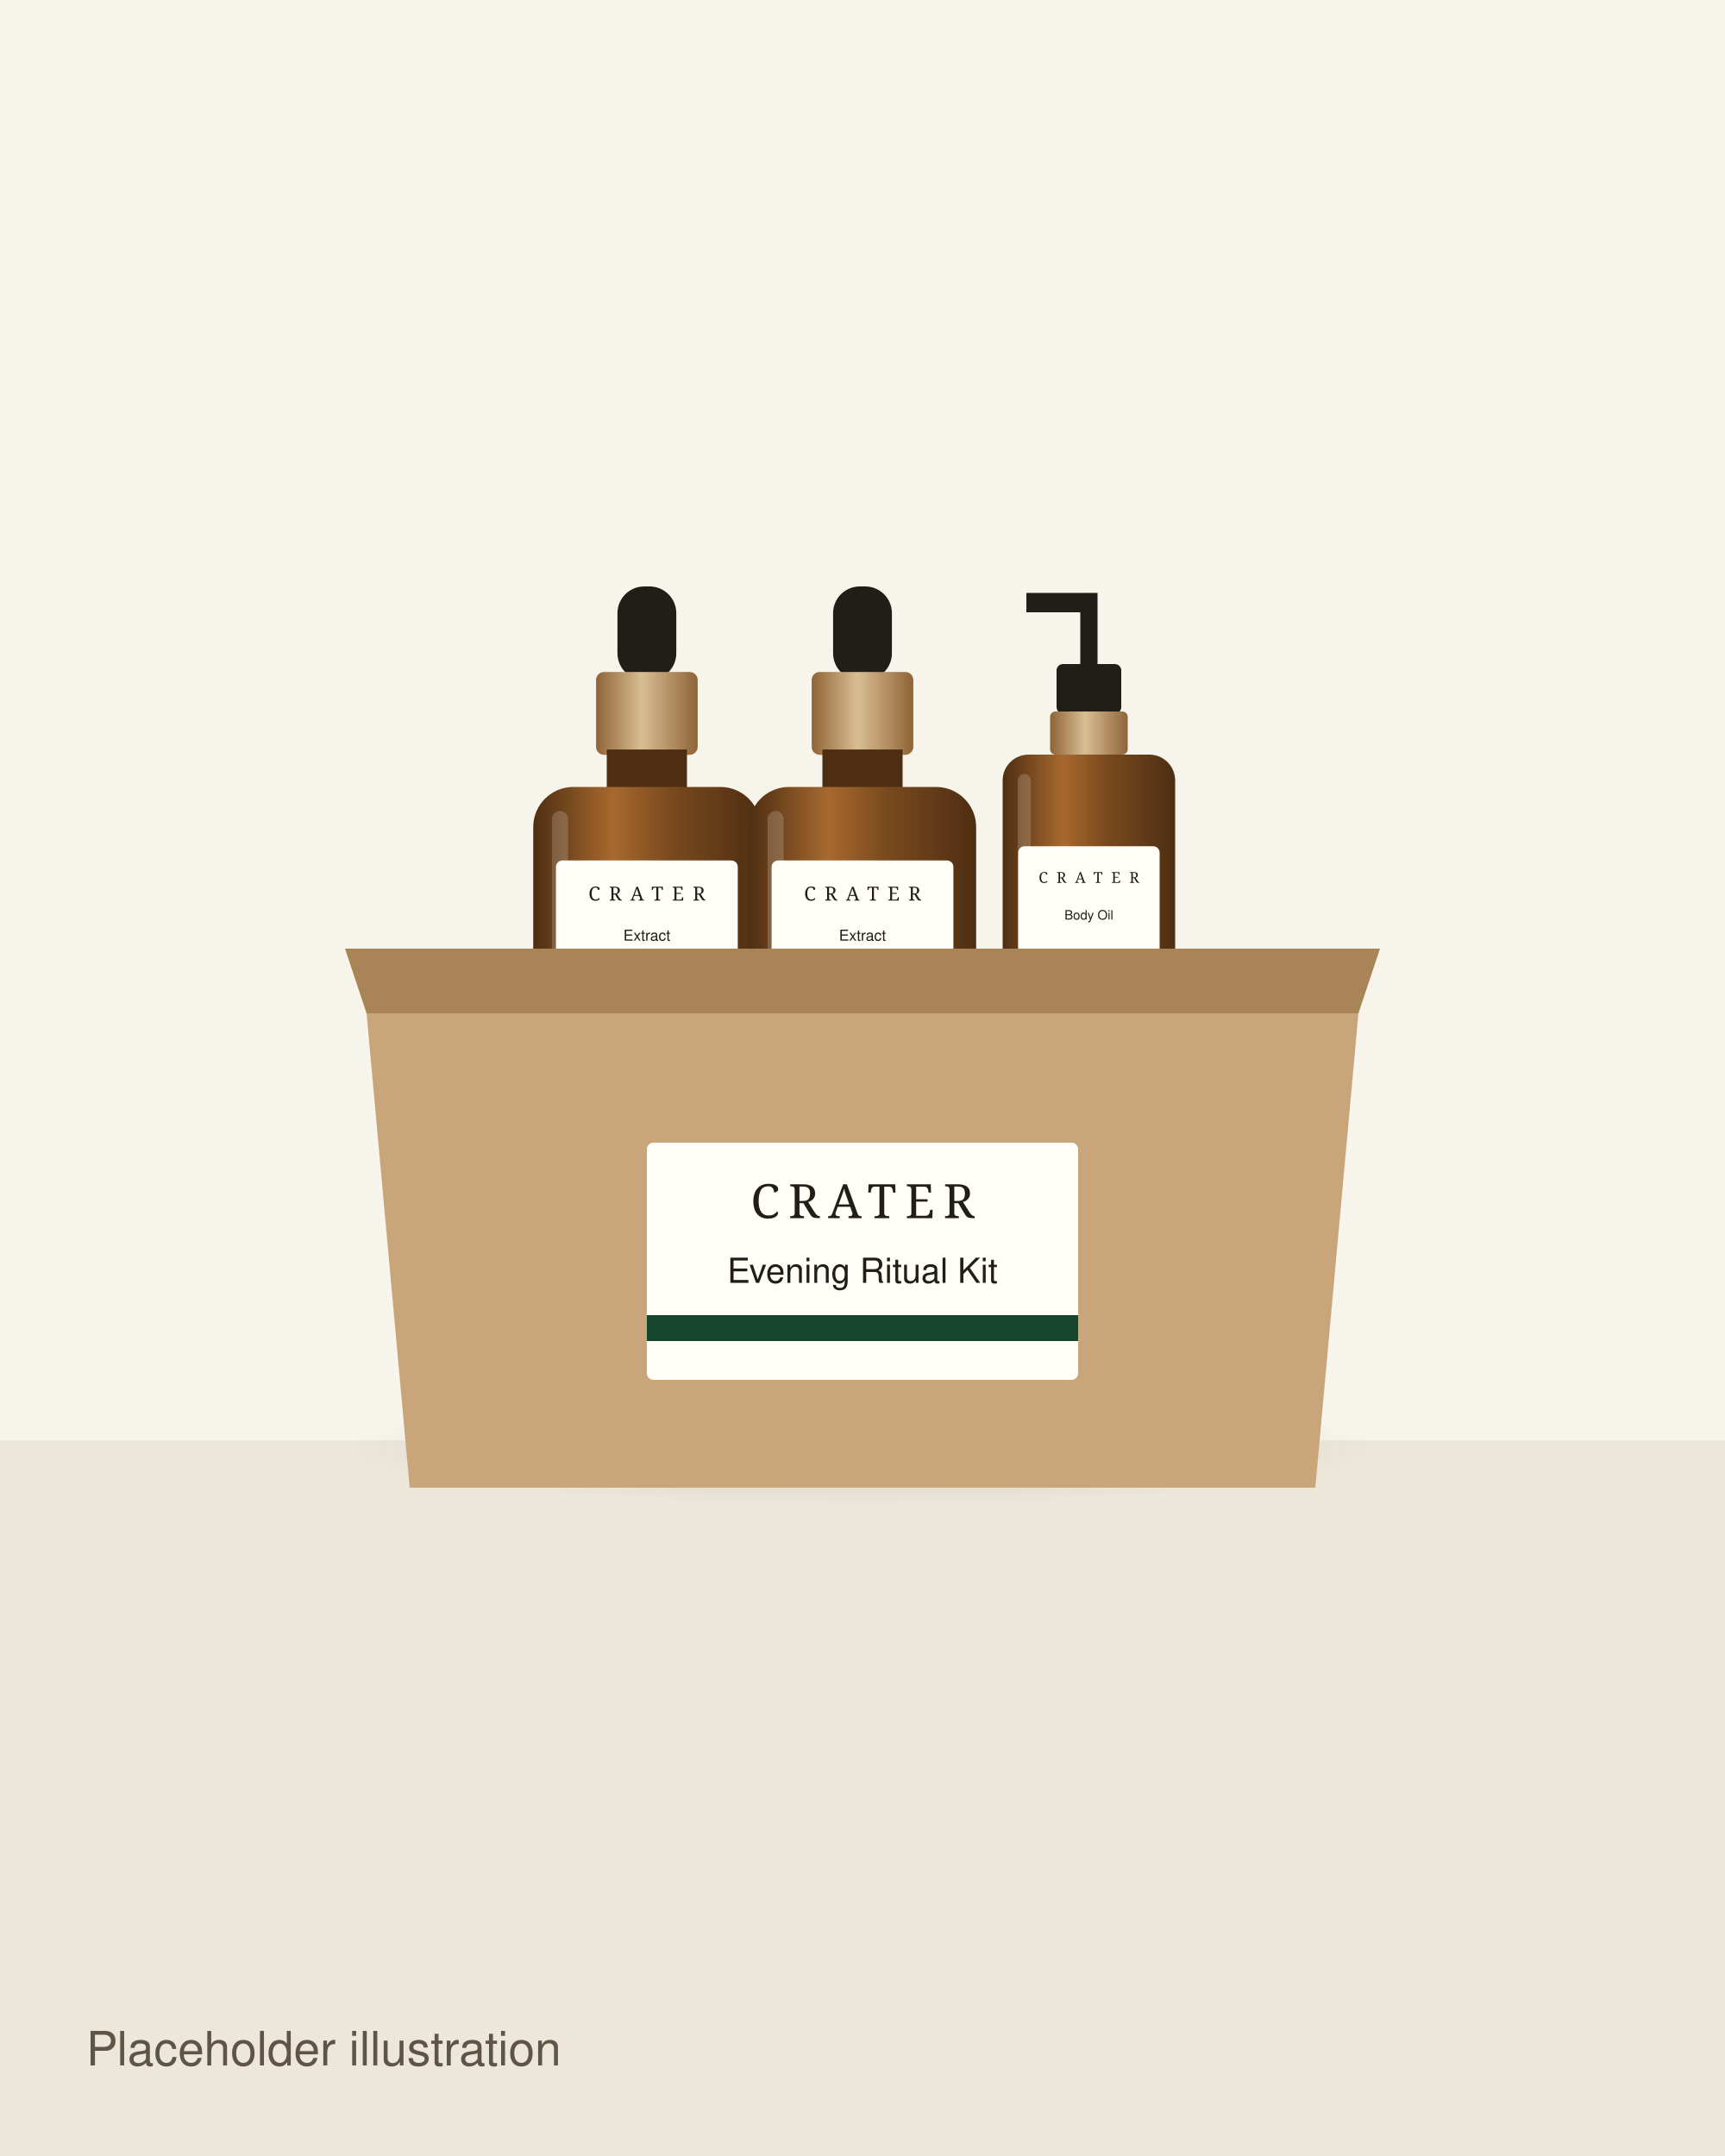
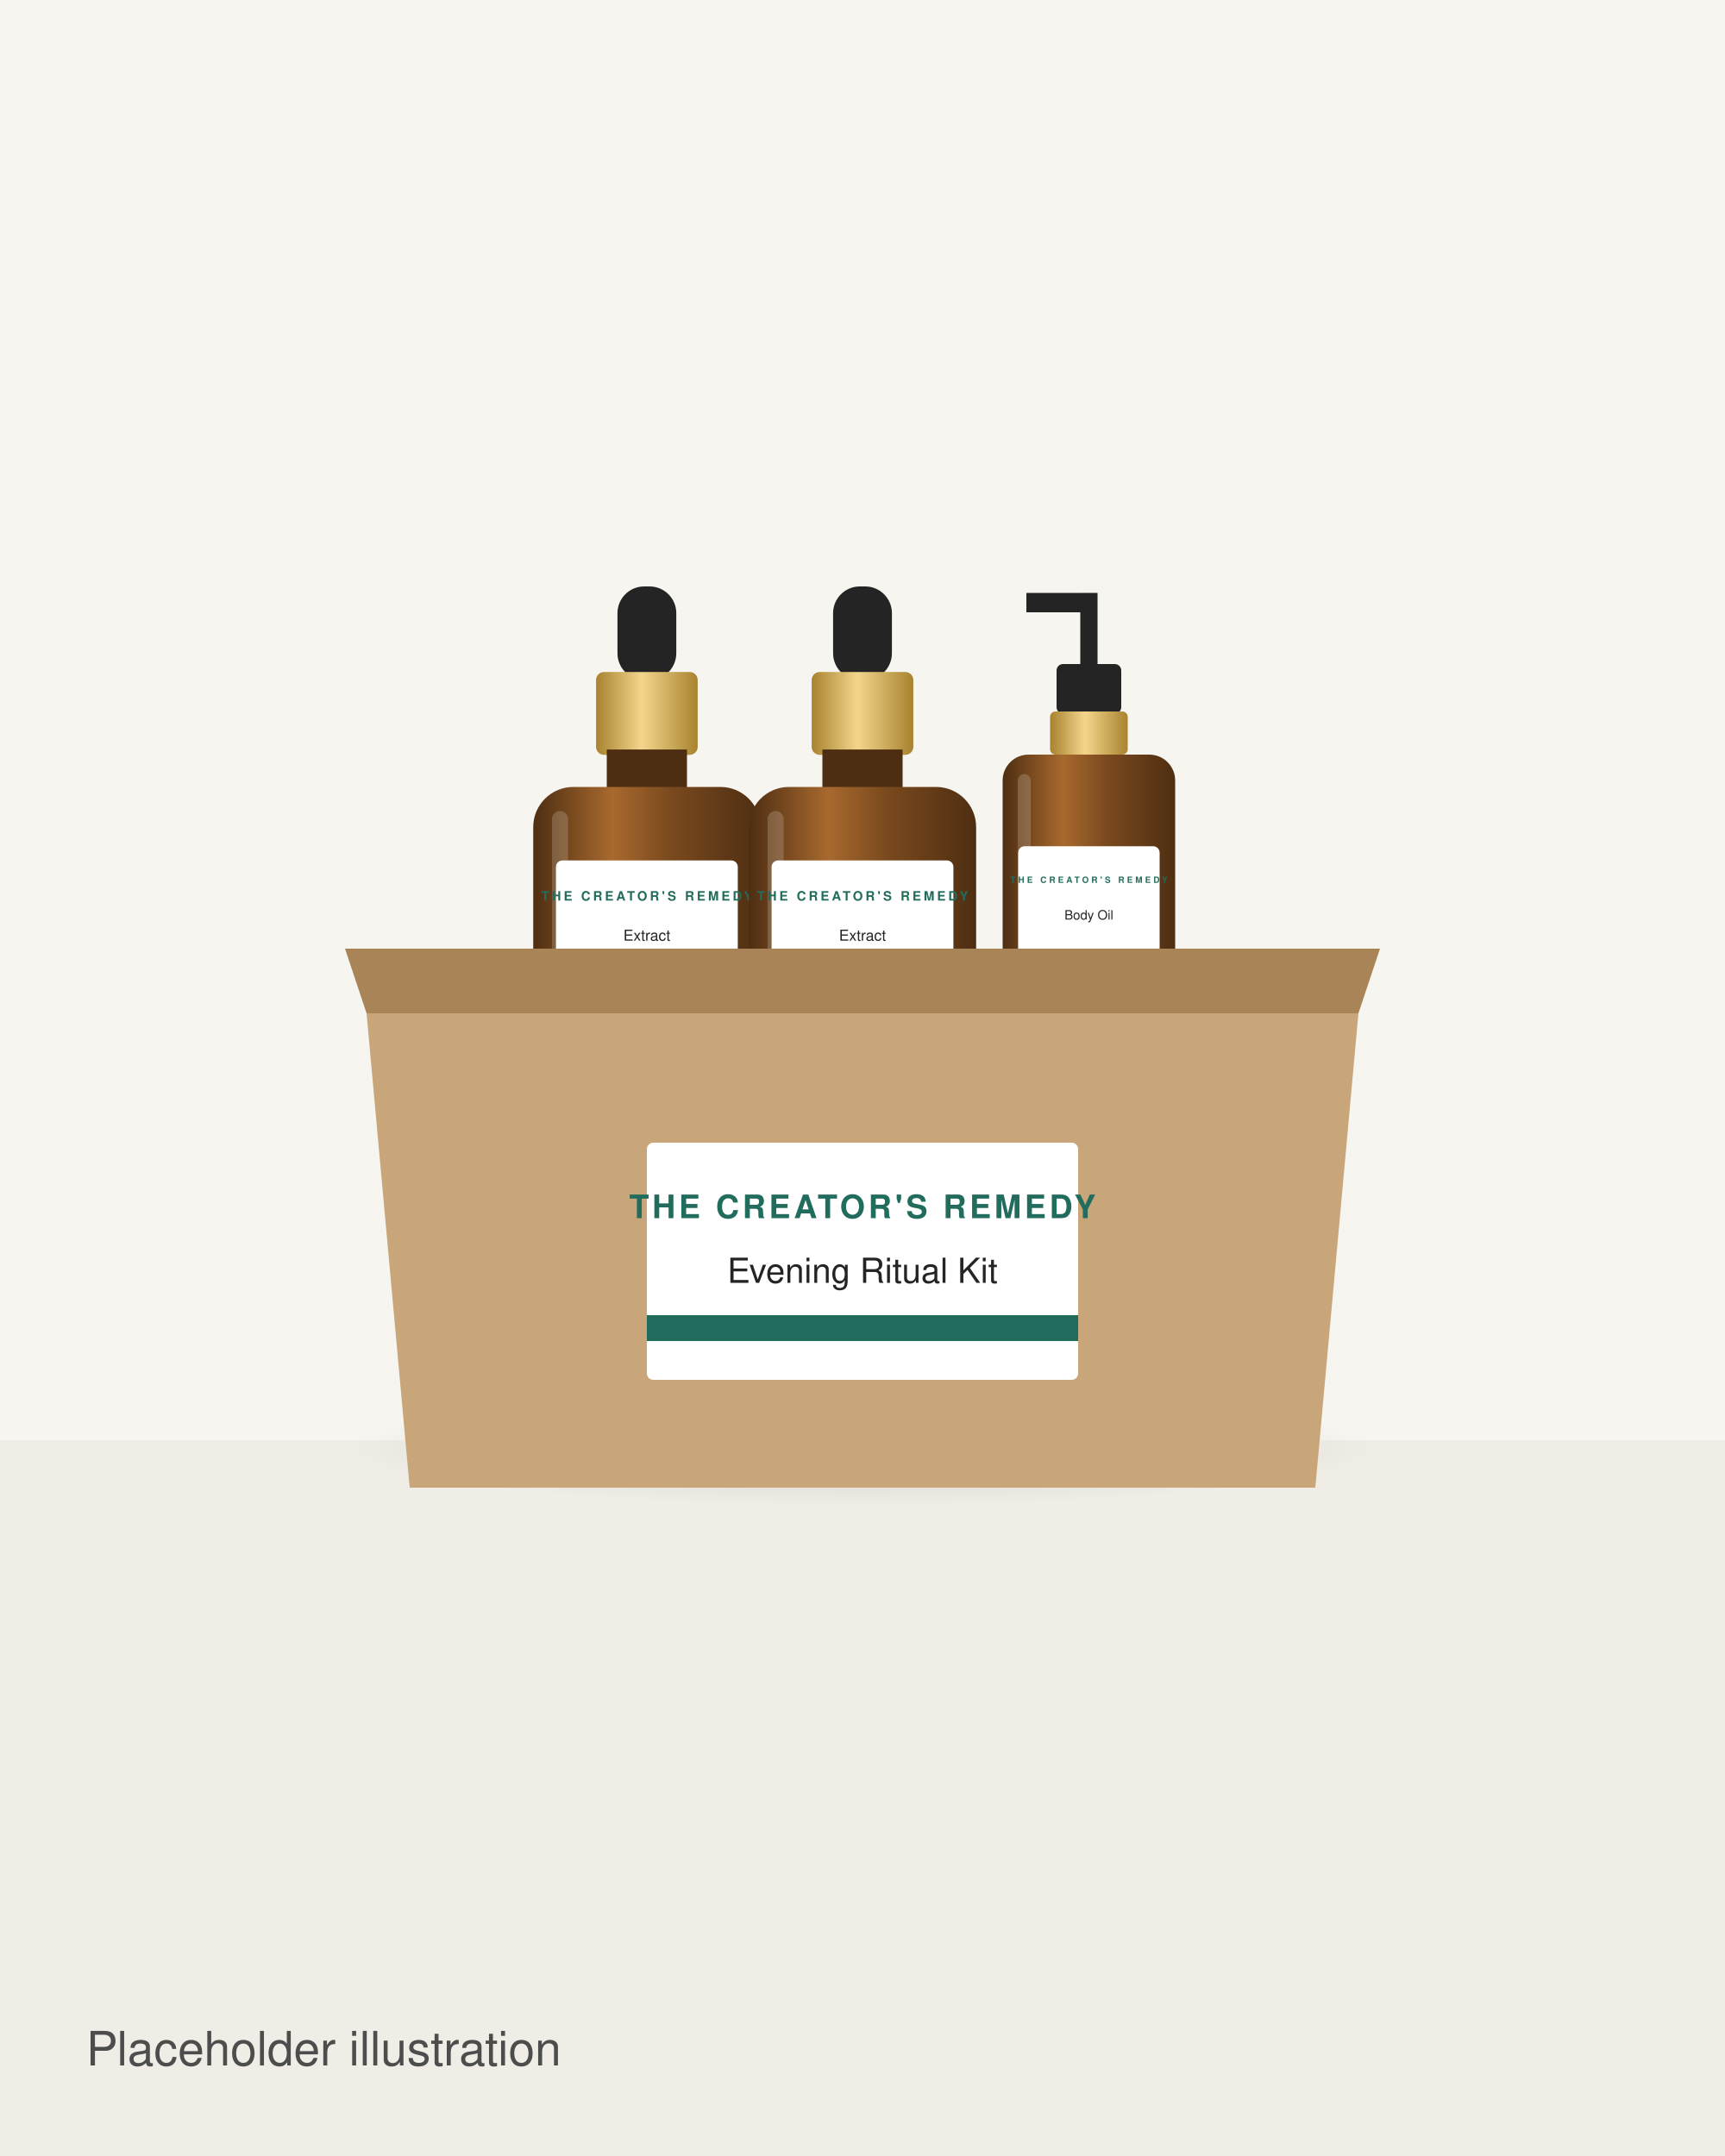
<svg xmlns="http://www.w3.org/2000/svg" viewBox="0 0 800 1000" width="800" height="1000" role="img" aria-label="Illustration placeholder: Evening Ritual Kit">
  <defs>
    <linearGradient id="glass" x1="0" y1="0" x2="1" y2="0">
      <stop offset="0" stop-color="#4E2E12" />
      <stop offset="0.35" stop-color="#A8692E" />
      <stop offset="0.6" stop-color="#7A4A1E" />
      <stop offset="1" stop-color="#4E2E12" />
    </linearGradient>
    <linearGradient id="gilt" x1="0" y1="0" x2="1" y2="0">
-       <stop offset="0" stop-color="#8F6437" />
-       <stop offset="0.45" stop-color="#D9BE93" />
-       <stop offset="1" stop-color="#8F6437" />
+       <stop offset="0" stop-color="#A8832F" />
+       <stop offset="0.45" stop-color="#F3D58C" />
+       <stop offset="1" stop-color="#A8832F" />
    </linearGradient>
    <radialGradient id="floorShadow" cx="0.5" cy="0.5" r="0.5">
-       <stop offset="0" stop-color="#211D17" stop-opacity="0.16" />
+       <stop offset="0" stop-color="#242424" stop-opacity="0.16" />
      <stop offset="1" stop-color="#2A1D15" stop-opacity="0" />
    </radialGradient>
  </defs>
-   <rect width="800" height="1000" fill="#F7F4EC" />
-   <rect y="668" width="800" height="332" fill="#EDE7DA" />
+   <rect width="800" height="1000" fill="#F7F5EF" />
+   <rect y="668" width="800" height="332" fill="#EFEDE6" />
  <ellipse cx="400" cy="672" rx="240" ry="26" fill="url(#floorShadow)" />
-   <rect x="286.36" y="272" width="27.28" height="43.4" rx="12.4" fill="#211D17" />
+   <rect x="286.36" y="272" width="27.28" height="43.4" rx="12.4" fill="#242424" />
  <rect x="276.44" y="311.68" width="47.12" height="38.44" rx="3.72" fill="url(#gilt)" />
  <rect x="281.4" y="347.64" width="37.2" height="21.08" fill="#4E2E12" />
  <rect x="247.3" y="365" width="105.4" height="155" rx="18.6" fill="url(#glass)" />
  <rect x="255.98" y="376.16" width="7.44" height="130.2" rx="3.72" fill="#FFFFFF" opacity="0.18" />
-   <rect x="257.84" y="399.1" width="84.32" height="93" rx="3" fill="#FFFDF8" />
-   <rect x="257.84" y="466.06" width="84.32" height="11.16" fill="#16452E" />
-   <text x="300" y="417.7" text-anchor="middle" font-family="Didot, 'Bodoni 72', Georgia, serif" font-size="9" letter-spacing="4" fill="#211D17">CRATER</text>
-   <text x="300" y="436.3" text-anchor="middle" font-family="Helvetica, Arial, sans-serif" font-size="7" fill="#211D17">Extract</text>
-   <text x="300" y="487.45" text-anchor="middle" font-family="Helvetica, Arial, sans-serif" font-size="6" fill="#5E5547">SAMPLE</text>
-   <rect x="386.36" y="272" width="27.28" height="43.4" rx="12.4" fill="#211D17" />
+   <rect x="257.84" y="399.1" width="84.32" height="93" rx="3" fill="#FFFFFF" />
+   <rect x="257.84" y="466.06" width="84.32" height="11.16" fill="#226C5D" />
+   <text x="300" y="417.7" text-anchor="middle" font-family="Helvetica, Arial, sans-serif" font-weight="bold" font-size="6" letter-spacing="1.2" fill="#226C5D">THE CREATOR'S REMEDY</text>
+   <text x="300" y="436.3" text-anchor="middle" font-family="Helvetica, Arial, sans-serif" font-size="7" fill="#242424">Extract</text>
+   <text x="300" y="487.45" text-anchor="middle" font-family="Helvetica, Arial, sans-serif" font-size="6" fill="#4D4D4D">SAMPLE</text>
+   <rect x="386.36" y="272" width="27.28" height="43.4" rx="12.4" fill="#242424" />
  <rect x="376.44" y="311.68" width="47.12" height="38.44" rx="3.72" fill="url(#gilt)" />
  <rect x="381.4" y="347.64" width="37.2" height="21.08" fill="#4E2E12" />
  <rect x="347.3" y="365" width="105.4" height="155" rx="18.6" fill="url(#glass)" />
  <rect x="355.98" y="376.16" width="7.44" height="130.2" rx="3.72" fill="#FFFFFF" opacity="0.18" />
-   <rect x="357.84" y="399.1" width="84.32" height="93" rx="3" fill="#FFFDF8" />
-   <rect x="357.84" y="466.06" width="84.32" height="11.16" fill="#8F6437" />
-   <text x="400" y="417.7" text-anchor="middle" font-family="Didot, 'Bodoni 72', Georgia, serif" font-size="9" letter-spacing="4" fill="#211D17">CRATER</text>
-   <text x="400" y="436.3" text-anchor="middle" font-family="Helvetica, Arial, sans-serif" font-size="7" fill="#211D17">Extract</text>
-   <text x="400" y="487.45" text-anchor="middle" font-family="Helvetica, Arial, sans-serif" font-size="6" fill="#5E5547">SAMPLE</text>
-   <rect x="501" y="275" width="8" height="35" fill="#211D17" />
-   <path d="M501 275 h-25 v9 h29 z" fill="#211D17" />
-   <rect x="490" y="308" width="30" height="23" rx="3" fill="#211D17" />
+   <rect x="357.84" y="399.1" width="84.32" height="93" rx="3" fill="#FFFFFF" />
+   <rect x="357.84" y="466.06" width="84.32" height="11.16" fill="#A8832F" />
+   <text x="400" y="417.7" text-anchor="middle" font-family="Helvetica, Arial, sans-serif" font-weight="bold" font-size="6" letter-spacing="1.2" fill="#226C5D">THE CREATOR'S REMEDY</text>
+   <text x="400" y="436.3" text-anchor="middle" font-family="Helvetica, Arial, sans-serif" font-size="7" fill="#242424">Extract</text>
+   <text x="400" y="487.45" text-anchor="middle" font-family="Helvetica, Arial, sans-serif" font-size="6" fill="#4D4D4D">SAMPLE</text>
+   <rect x="501" y="275" width="8" height="35" fill="#242424" />
+   <path d="M501 275 h-25 v9 h29 z" fill="#242424" />
+   <rect x="490" y="308" width="30" height="23" rx="3" fill="#242424" />
  <rect x="487" y="330" width="36" height="20" rx="2.5" fill="url(#gilt)" />
  <rect x="465" y="350" width="80" height="170" rx="12" fill="url(#glass)" />
  <rect x="472" y="359" width="6" height="150" rx="3" fill="#FFFFFF" opacity="0.18" />
-   <rect x="472.2" y="392.5" width="65.6" height="85" rx="3" fill="#FFFDF8" />
-   <rect x="472.2" y="453.7" width="65.6" height="10.2" fill="#16452E" />
-   <text x="505" y="409.5" text-anchor="middle" font-family="Didot, 'Bodoni 72', Georgia, serif" font-size="7" letter-spacing="4" fill="#211D17">CRATER</text>
-   <text x="505" y="426.5" text-anchor="middle" font-family="Helvetica, Arial, sans-serif" font-size="6" fill="#211D17">Body Oil</text>
-   <text x="505" y="473.25" text-anchor="middle" font-family="Helvetica, Arial, sans-serif" font-size="5" fill="#5E5547">SAMPLE</text>
+   <rect x="472.2" y="392.5" width="65.6" height="85" rx="3" fill="#FFFFFF" />
+   <rect x="472.2" y="453.7" width="65.6" height="10.2" fill="#226C5D" />
+   <text x="505" y="409.5" text-anchor="middle" font-family="Helvetica, Arial, sans-serif" font-weight="bold" font-size="4" letter-spacing="1.2" fill="#226C5D">THE CREATOR'S REMEDY</text>
+   <text x="505" y="426.5" text-anchor="middle" font-family="Helvetica, Arial, sans-serif" font-size="6" fill="#242424">Body Oil</text>
+   <text x="505" y="473.25" text-anchor="middle" font-family="Helvetica, Arial, sans-serif" font-size="5" fill="#4D4D4D">SAMPLE</text>
  <path d="M170 470 L630 470 L610 690 L190 690 Z" fill="#C9A57A" />
  <path d="M170 470 L630 470 L640 440 L160 440 Z" fill="#A88457" />
-   <rect x="300" y="530" width="200" height="110" rx="3" fill="#FFFDF8" />
-   <rect x="300" y="610" width="200" height="12" fill="#16452E" />
-   <text x="400" y="565" text-anchor="middle" font-family="Didot, 'Bodoni 72', Georgia, serif" font-size="22" letter-spacing="4" fill="#211D17">CRATER</text>
-   <text x="400" y="595" text-anchor="middle" font-family="Helvetica, Arial, sans-serif" font-size="16" fill="#211D17">Evening Ritual Kit</text>
-   <text x="40" y="958" font-family="Helvetica, Arial, sans-serif" font-size="22" fill="#5E5547">Placeholder illustration</text>
+   <rect x="300" y="530" width="200" height="110" rx="3" fill="#FFFFFF" />
+   <rect x="300" y="610" width="200" height="12" fill="#226C5D" />
+   <text x="400" y="565" text-anchor="middle" font-family="Helvetica, Arial, sans-serif" font-weight="bold" font-size="15" letter-spacing="1.5" fill="#226C5D">THE CREATOR'S REMEDY</text>
+   <text x="400" y="595" text-anchor="middle" font-family="Helvetica, Arial, sans-serif" font-size="16" fill="#242424">Evening Ritual Kit</text>
+   <text x="40" y="958" font-family="Helvetica, Arial, sans-serif" font-size="22" fill="#4D4D4D">Placeholder illustration</text>
</svg>
